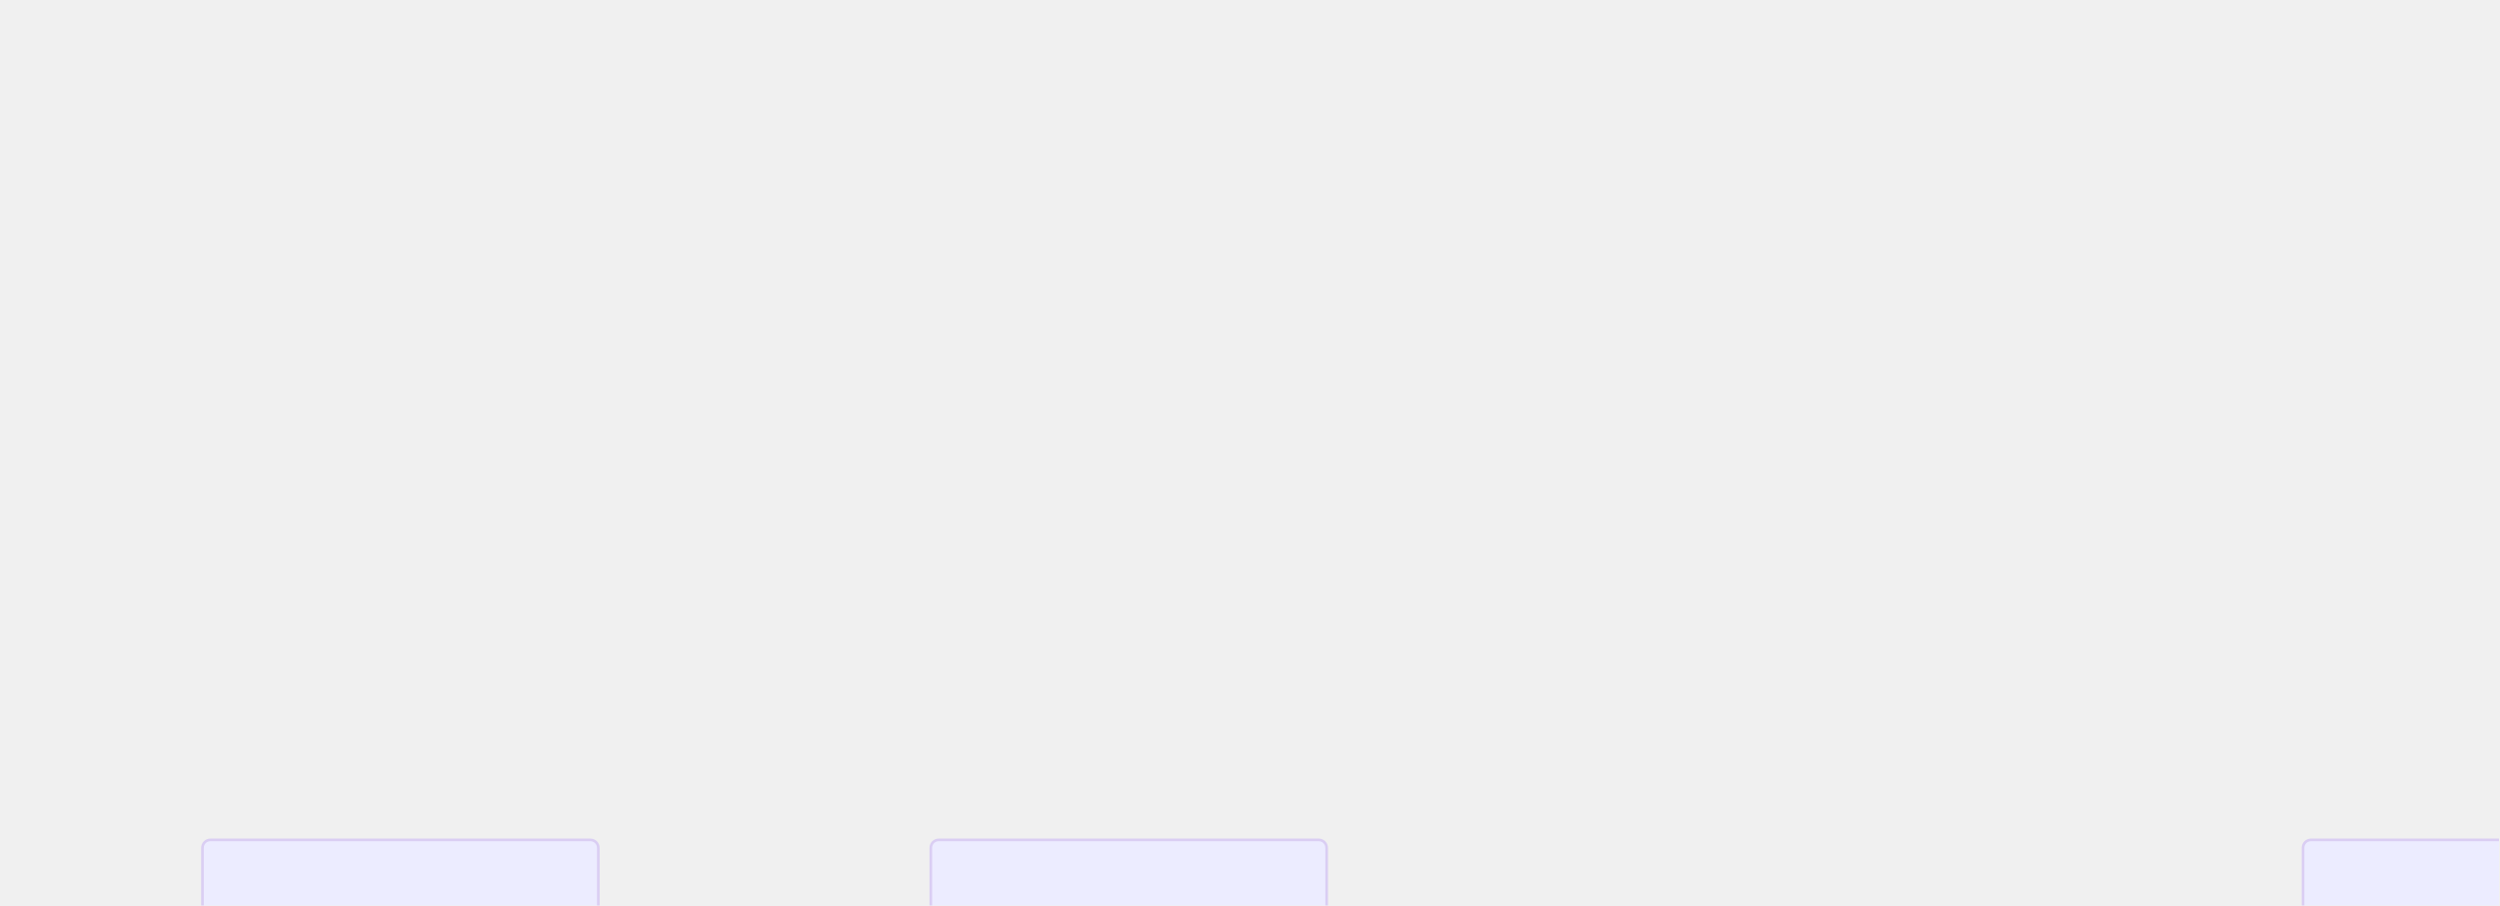
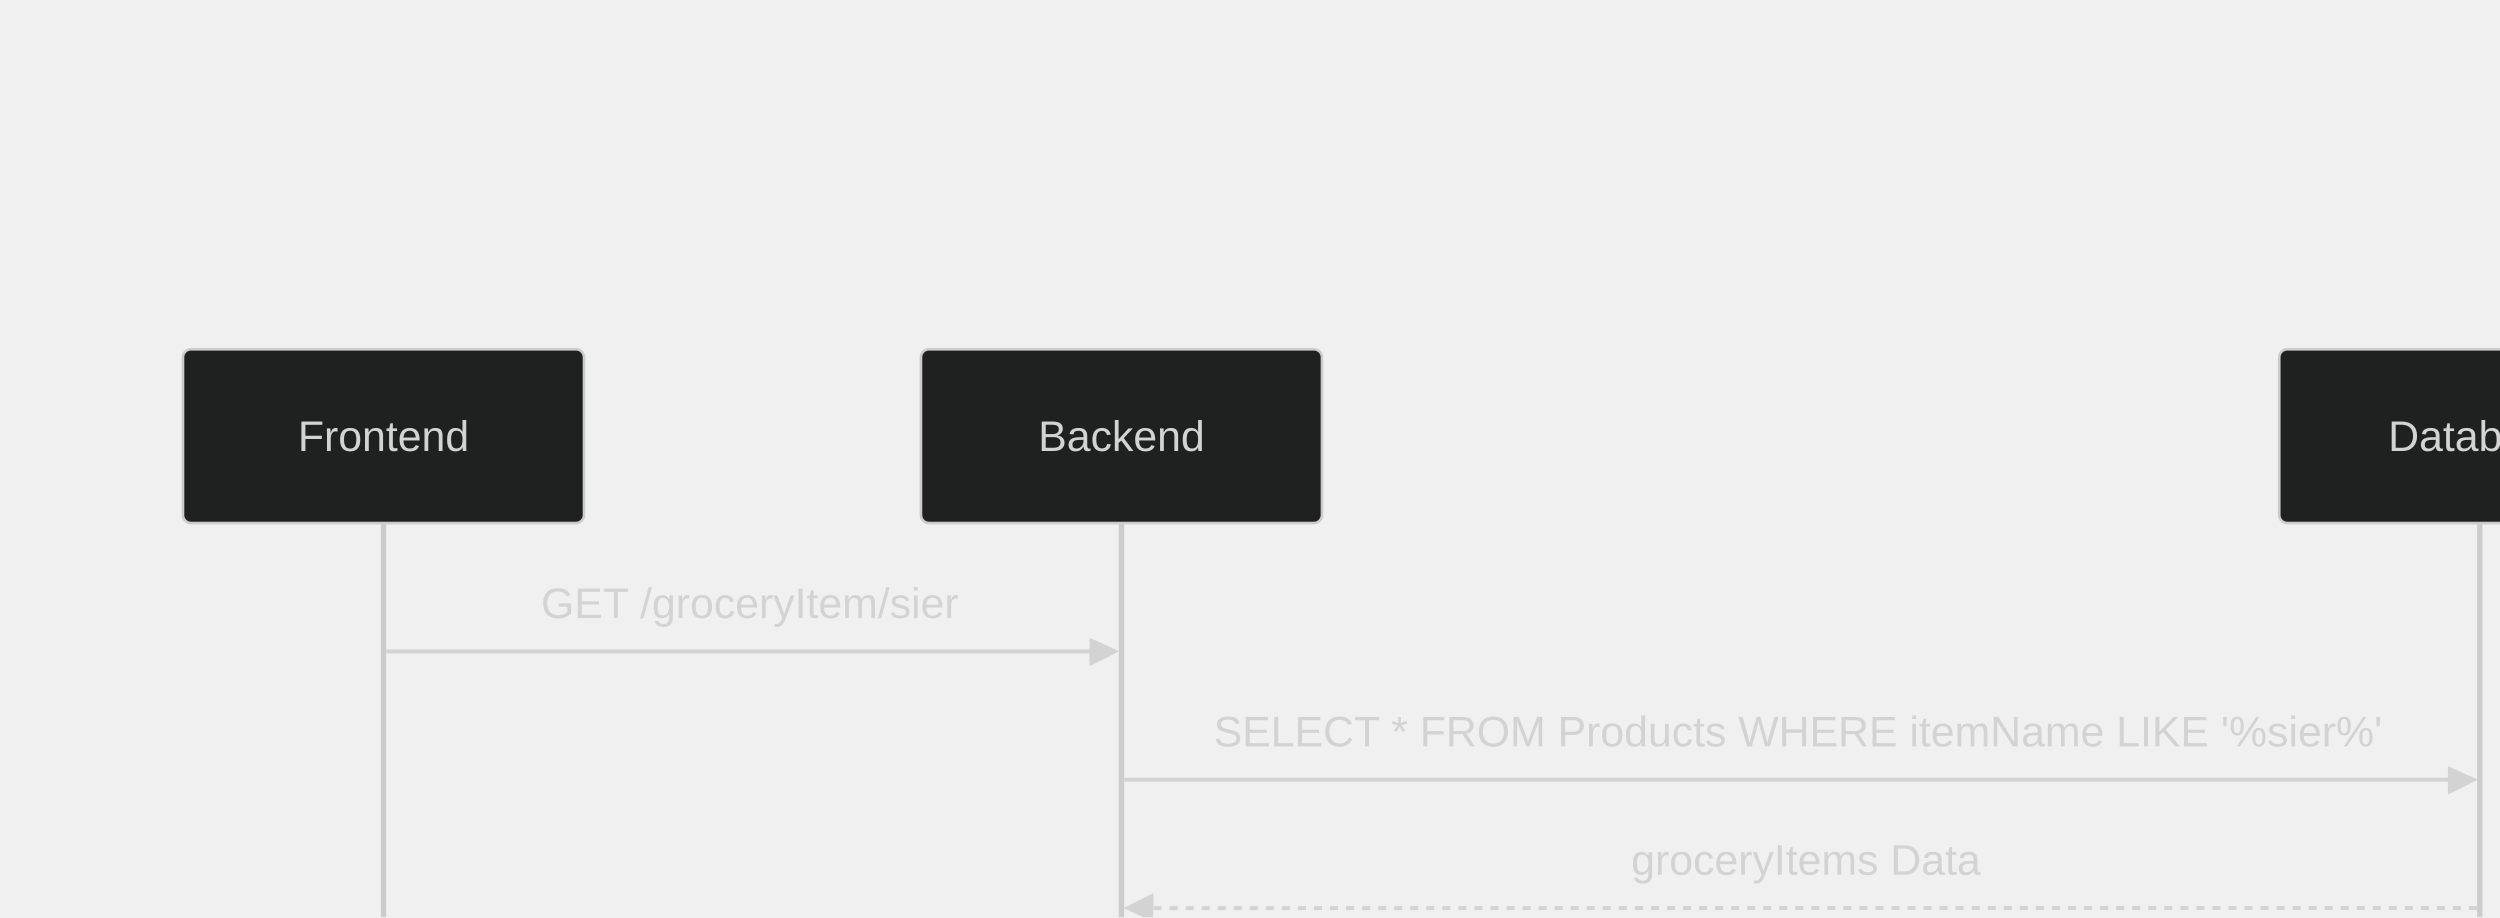
- <svg xmlns="http://www.w3.org/2000/svg" aria-roledescription="sequence" role="graphics-document document" style="overflow: hidden; max-width: 100%;" width="100%" id="graph-799" height="100%">
+ <svg xmlns="http://www.w3.org/2000/svg" aria-roledescription="sequence" role="graphics-document document" style="overflow: hidden; max-width: 100%;" width="100%" id="graph-11" height="100%">
  <defs>
    <symbol height="24" width="24" id="computer">
      <path d="M2 2v13h20v-13h-20zm18 11h-16v-9h16v9zm-10.228 6l.466-1h3.524l.467 1h-4.457zm14.228 3h-24l2-6h2.104l-1.33 4h18.45l-1.297-4h2.073l2 6zm-5-10h-14v-7h14v7z" transform="scale(.5)" />
    </symbol>
  </defs>
  <defs>
    <symbol clip-rule="evenodd" fill-rule="evenodd" id="database">
      <path d="M12.258.001l.256.004.255.005.253.008.251.01.249.012.247.015.246.016.242.019.241.02.239.023.236.024.233.027.231.028.229.031.225.032.223.034.22.036.217.038.214.04.211.041.208.043.205.045.201.046.198.048.194.05.191.051.187.053.183.054.18.056.175.057.172.059.168.06.163.061.16.063.155.064.15.066.074.033.073.033.071.034.07.034.069.035.068.035.067.035.066.035.064.036.064.036.062.036.06.036.06.037.058.037.058.037.055.038.055.038.053.038.052.038.051.039.05.039.048.039.047.039.045.04.044.04.043.04.041.04.04.041.039.041.037.041.036.041.034.041.033.042.032.042.03.042.029.042.027.042.026.043.024.043.023.043.021.043.02.043.018.044.017.043.015.044.013.044.012.044.011.045.009.044.007.045.006.045.004.045.002.045.001.045v17l-.001.045-.002.045-.004.045-.006.045-.007.045-.009.044-.011.045-.012.044-.013.044-.015.044-.017.043-.018.044-.02.043-.021.043-.023.043-.024.043-.026.043-.027.042-.029.042-.03.042-.032.042-.033.042-.034.041-.036.041-.037.041-.039.041-.04.041-.041.04-.043.04-.044.04-.045.04-.047.039-.048.039-.05.039-.051.039-.052.038-.053.038-.055.038-.055.038-.058.037-.058.037-.06.037-.06.036-.062.036-.064.036-.064.036-.066.035-.067.035-.068.035-.069.035-.07.034-.071.034-.073.033-.074.033-.15.066-.155.064-.16.063-.163.061-.168.06-.172.059-.175.057-.18.056-.183.054-.187.053-.191.051-.194.05-.198.048-.201.046-.205.045-.208.043-.211.041-.214.04-.217.038-.22.036-.223.034-.225.032-.229.031-.231.028-.233.027-.236.024-.239.023-.241.02-.242.019-.246.016-.247.015-.249.012-.251.01-.253.008-.255.005-.256.004-.258.001-.258-.001-.256-.004-.255-.005-.253-.008-.251-.01-.249-.012-.247-.015-.245-.016-.243-.019-.241-.02-.238-.023-.236-.024-.234-.027-.231-.028-.228-.031-.226-.032-.223-.034-.22-.036-.217-.038-.214-.04-.211-.041-.208-.043-.204-.045-.201-.046-.198-.048-.195-.05-.19-.051-.187-.053-.184-.054-.179-.056-.176-.057-.172-.059-.167-.06-.164-.061-.159-.063-.155-.064-.151-.066-.074-.033-.072-.033-.072-.034-.07-.034-.069-.035-.068-.035-.067-.035-.066-.035-.064-.036-.063-.036-.062-.036-.061-.036-.06-.037-.058-.037-.057-.037-.056-.038-.055-.038-.053-.038-.052-.038-.051-.039-.049-.039-.049-.039-.046-.039-.046-.04-.044-.04-.043-.04-.041-.04-.04-.041-.039-.041-.037-.041-.036-.041-.034-.041-.033-.042-.032-.042-.03-.042-.029-.042-.027-.042-.026-.043-.024-.043-.023-.043-.021-.043-.02-.043-.018-.044-.017-.043-.015-.044-.013-.044-.012-.044-.011-.045-.009-.044-.007-.045-.006-.045-.004-.045-.002-.045-.001-.045v-17l.001-.045.002-.045.004-.045.006-.045.007-.045.009-.044.011-.045.012-.044.013-.044.015-.044.017-.043.018-.044.02-.043.021-.043.023-.043.024-.043.026-.043.027-.042.029-.042.03-.042.032-.042.033-.042.034-.041.036-.041.037-.041.039-.041.04-.041.041-.04.043-.04.044-.04.046-.04.046-.039.049-.039.049-.039.051-.039.052-.038.053-.038.055-.038.056-.038.057-.037.058-.037.06-.037.061-.036.062-.036.063-.036.064-.036.066-.035.067-.035.068-.035.069-.035.07-.034.072-.034.072-.033.074-.033.151-.066.155-.064.159-.063.164-.061.167-.06.172-.059.176-.057.179-.056.184-.054.187-.053.19-.051.195-.05.198-.048.201-.046.204-.045.208-.043.211-.041.214-.04.217-.038.22-.036.223-.034.226-.032.228-.031.231-.028.234-.027.236-.024.238-.023.241-.02.243-.019.245-.016.247-.015.249-.012.251-.01.253-.008.255-.005.256-.004.258-.001.258.001zm-9.258 20.499v.01l.001.021.003.021.004.022.005.021.006.022.007.022.009.023.01.022.011.023.012.023.013.023.015.023.016.024.017.023.018.024.019.024.021.024.022.025.023.024.024.025.052.049.056.05.061.051.066.051.07.051.075.051.079.052.084.052.088.052.092.052.097.052.102.051.105.052.11.052.114.051.119.051.123.051.127.05.131.05.135.05.139.048.144.049.147.047.152.047.155.047.16.045.163.045.167.043.171.043.176.041.178.041.183.039.187.039.19.037.194.035.197.035.202.033.204.031.209.03.212.029.216.027.219.025.222.024.226.021.23.02.233.018.236.016.24.015.243.012.246.01.249.008.253.005.256.004.259.001.26-.001.257-.004.254-.005.25-.008.247-.011.244-.012.241-.014.237-.016.233-.018.231-.021.226-.021.224-.024.22-.026.216-.027.212-.028.21-.031.205-.031.202-.034.198-.034.194-.036.191-.037.187-.039.183-.04.179-.04.175-.042.172-.043.168-.044.163-.045.16-.046.155-.046.152-.047.148-.048.143-.049.139-.049.136-.05.131-.05.126-.05.123-.051.118-.052.114-.051.11-.052.106-.052.101-.052.096-.052.092-.052.088-.053.083-.051.079-.052.074-.052.07-.051.065-.051.06-.051.056-.05.051-.05.023-.024.023-.025.021-.024.02-.024.019-.024.018-.024.017-.024.015-.023.014-.024.013-.023.012-.023.01-.023.01-.022.008-.022.006-.022.006-.022.004-.022.004-.021.001-.021.001-.021v-4.127l-.077.055-.08.053-.083.054-.085.053-.087.052-.09.052-.093.051-.095.05-.097.05-.1.049-.102.049-.105.048-.106.047-.109.047-.111.046-.114.045-.115.045-.118.044-.12.043-.122.042-.124.042-.126.041-.128.04-.13.04-.132.038-.134.038-.135.037-.138.037-.139.035-.142.035-.143.034-.144.033-.147.032-.148.031-.15.03-.151.03-.153.029-.154.027-.156.027-.158.026-.159.025-.161.024-.162.023-.163.022-.165.021-.166.02-.167.019-.169.018-.169.017-.171.016-.173.015-.173.014-.175.013-.175.012-.177.011-.178.01-.179.008-.179.008-.181.006-.182.005-.182.004-.184.003-.184.002h-.37l-.184-.002-.184-.003-.182-.004-.182-.005-.181-.006-.179-.008-.179-.008-.178-.01-.176-.011-.176-.012-.175-.013-.173-.014-.172-.015-.171-.016-.17-.017-.169-.018-.167-.019-.166-.02-.165-.021-.163-.022-.162-.023-.161-.024-.159-.025-.157-.026-.156-.027-.155-.027-.153-.029-.151-.03-.15-.03-.148-.031-.146-.032-.145-.033-.143-.034-.141-.035-.14-.035-.137-.037-.136-.037-.134-.038-.132-.038-.13-.04-.128-.04-.126-.041-.124-.042-.122-.042-.12-.044-.117-.043-.116-.045-.113-.045-.112-.046-.109-.047-.106-.047-.105-.048-.102-.049-.1-.049-.097-.05-.095-.05-.093-.052-.09-.051-.087-.052-.085-.053-.083-.054-.08-.054-.077-.054v4.127zm0-5.654v.011l.001.021.003.021.004.021.005.022.006.022.007.022.009.022.01.022.011.023.012.023.013.023.015.024.016.023.017.024.018.024.019.024.021.024.022.024.023.025.024.024.052.05.056.05.061.05.066.051.07.051.075.052.079.051.084.052.088.052.092.052.097.052.102.052.105.052.11.051.114.051.119.052.123.05.127.051.131.05.135.049.139.049.144.048.147.048.152.047.155.046.16.045.163.045.167.044.171.042.176.042.178.04.183.04.187.038.19.037.194.036.197.034.202.033.204.032.209.03.212.028.216.027.219.025.222.024.226.022.23.02.233.018.236.016.24.014.243.012.246.01.249.008.253.006.256.003.259.001.26-.001.257-.003.254-.006.25-.008.247-.01.244-.012.241-.015.237-.016.233-.018.231-.02.226-.022.224-.024.22-.025.216-.027.212-.029.21-.03.205-.032.202-.033.198-.035.194-.036.191-.037.187-.039.183-.039.179-.041.175-.042.172-.043.168-.044.163-.045.16-.045.155-.047.152-.047.148-.048.143-.048.139-.05.136-.049.131-.05.126-.051.123-.051.118-.051.114-.052.11-.052.106-.052.101-.052.096-.052.092-.052.088-.052.083-.052.079-.052.074-.051.07-.052.065-.051.06-.05.056-.051.051-.049.023-.025.023-.024.021-.025.02-.024.019-.024.018-.024.017-.024.015-.023.014-.023.013-.024.012-.022.01-.023.01-.023.008-.022.006-.022.006-.022.004-.021.004-.022.001-.021.001-.021v-4.139l-.077.054-.08.054-.083.054-.085.052-.087.053-.09.051-.093.051-.095.051-.097.05-.1.049-.102.049-.105.048-.106.047-.109.047-.111.046-.114.045-.115.044-.118.044-.12.044-.122.042-.124.042-.126.041-.128.04-.13.039-.132.039-.134.038-.135.037-.138.036-.139.036-.142.035-.143.033-.144.033-.147.033-.148.031-.15.03-.151.03-.153.028-.154.028-.156.027-.158.026-.159.025-.161.024-.162.023-.163.022-.165.021-.166.02-.167.019-.169.018-.169.017-.171.016-.173.015-.173.014-.175.013-.175.012-.177.011-.178.009-.179.009-.179.007-.181.007-.182.005-.182.004-.184.003-.184.002h-.37l-.184-.002-.184-.003-.182-.004-.182-.005-.181-.007-.179-.007-.179-.009-.178-.009-.176-.011-.176-.012-.175-.013-.173-.014-.172-.015-.171-.016-.17-.017-.169-.018-.167-.019-.166-.02-.165-.021-.163-.022-.162-.023-.161-.024-.159-.025-.157-.026-.156-.027-.155-.028-.153-.028-.151-.03-.15-.03-.148-.031-.146-.033-.145-.033-.143-.033-.141-.035-.14-.036-.137-.036-.136-.037-.134-.038-.132-.039-.13-.039-.128-.04-.126-.041-.124-.042-.122-.043-.12-.043-.117-.044-.116-.044-.113-.046-.112-.046-.109-.046-.106-.047-.105-.048-.102-.049-.1-.049-.097-.05-.095-.051-.093-.051-.09-.051-.087-.053-.085-.052-.083-.054-.08-.054-.077-.054v4.139zm0-5.666v.011l.001.02.003.022.004.021.005.022.006.021.007.022.009.023.01.022.011.023.012.023.013.023.015.023.016.024.017.024.018.023.019.024.021.025.022.024.023.024.024.025.052.05.056.05.061.05.066.051.07.051.075.052.079.051.084.052.088.052.092.052.097.052.102.052.105.051.11.052.114.051.119.051.123.051.127.05.131.05.135.05.139.049.144.048.147.048.152.047.155.046.16.045.163.045.167.043.171.043.176.042.178.04.183.04.187.038.19.037.194.036.197.034.202.033.204.032.209.03.212.028.216.027.219.025.222.024.226.021.23.02.233.018.236.017.24.014.243.012.246.01.249.008.253.006.256.003.259.001.26-.001.257-.003.254-.006.25-.008.247-.01.244-.013.241-.014.237-.016.233-.018.231-.02.226-.022.224-.024.22-.025.216-.027.212-.029.21-.03.205-.032.202-.033.198-.035.194-.036.191-.037.187-.039.183-.039.179-.041.175-.042.172-.043.168-.044.163-.045.16-.045.155-.047.152-.047.148-.048.143-.049.139-.049.136-.049.131-.051.126-.05.123-.051.118-.052.114-.051.11-.052.106-.052.101-.052.096-.052.092-.052.088-.052.083-.052.079-.052.074-.052.07-.051.065-.051.06-.051.056-.05.051-.049.023-.025.023-.025.021-.024.02-.024.019-.024.018-.024.017-.024.015-.023.014-.024.013-.023.012-.023.01-.022.01-.023.008-.022.006-.022.006-.022.004-.022.004-.021.001-.021.001-.021v-4.153l-.077.054-.08.054-.083.053-.085.053-.087.053-.09.051-.093.051-.095.051-.097.05-.1.049-.102.048-.105.048-.106.048-.109.046-.111.046-.114.046-.115.044-.118.044-.12.043-.122.043-.124.042-.126.041-.128.04-.13.039-.132.039-.134.038-.135.037-.138.036-.139.036-.142.034-.143.034-.144.033-.147.032-.148.032-.15.03-.151.03-.153.028-.154.028-.156.027-.158.026-.159.024-.161.024-.162.023-.163.023-.165.021-.166.02-.167.019-.169.018-.169.017-.171.016-.173.015-.173.014-.175.013-.175.012-.177.01-.178.01-.179.009-.179.007-.181.006-.182.006-.182.004-.184.003-.184.001-.185.001-.185-.001-.184-.001-.184-.003-.182-.004-.182-.006-.181-.006-.179-.007-.179-.009-.178-.01-.176-.01-.176-.012-.175-.013-.173-.014-.172-.015-.171-.016-.17-.017-.169-.018-.167-.019-.166-.02-.165-.021-.163-.023-.162-.023-.161-.024-.159-.024-.157-.026-.156-.027-.155-.028-.153-.028-.151-.03-.15-.03-.148-.032-.146-.032-.145-.033-.143-.034-.141-.034-.14-.036-.137-.036-.136-.037-.134-.038-.132-.039-.13-.039-.128-.041-.126-.041-.124-.041-.122-.043-.12-.043-.117-.044-.116-.044-.113-.046-.112-.046-.109-.046-.106-.048-.105-.048-.102-.048-.1-.05-.097-.049-.095-.051-.093-.051-.09-.052-.087-.052-.085-.053-.083-.053-.08-.054-.077-.054v4.153zm8.74-8.179l-.257.004-.254.005-.25.008-.247.011-.244.012-.241.014-.237.016-.233.018-.231.021-.226.022-.224.023-.22.026-.216.027-.212.028-.21.031-.205.032-.202.033-.198.034-.194.036-.191.038-.187.038-.183.04-.179.041-.175.042-.172.043-.168.043-.163.045-.16.046-.155.046-.152.048-.148.048-.143.048-.139.049-.136.05-.131.05-.126.051-.123.051-.118.051-.114.052-.11.052-.106.052-.101.052-.096.052-.092.052-.088.052-.083.052-.079.052-.074.051-.07.052-.065.051-.06.05-.056.05-.051.05-.023.025-.023.024-.021.024-.02.025-.019.024-.018.024-.017.023-.015.024-.014.023-.013.023-.012.023-.01.023-.01.022-.008.022-.006.023-.006.021-.004.022-.004.021-.001.021-.001.021.001.021.001.021.004.021.004.022.006.021.006.023.008.022.01.022.01.023.012.023.013.023.014.023.015.024.017.023.018.024.019.024.02.025.021.024.023.024.023.025.051.05.056.05.06.05.065.051.07.052.074.051.079.052.083.052.088.052.092.052.096.052.101.052.106.052.11.052.114.052.118.051.123.051.126.051.131.05.136.05.139.049.143.048.148.048.152.048.155.046.16.046.163.045.168.043.172.043.175.042.179.041.183.04.187.038.191.038.194.036.198.034.202.033.205.032.21.031.212.028.216.027.22.026.224.023.226.022.231.021.233.018.237.016.241.014.244.012.247.011.25.008.254.005.257.004.26.001.26-.001.257-.004.254-.005.25-.008.247-.011.244-.012.241-.014.237-.016.233-.018.231-.021.226-.022.224-.023.22-.026.216-.027.212-.028.21-.031.205-.032.202-.033.198-.034.194-.036.191-.038.187-.038.183-.04.179-.041.175-.042.172-.043.168-.043.163-.045.16-.046.155-.046.152-.048.148-.048.143-.048.139-.049.136-.05.131-.05.126-.051.123-.051.118-.051.114-.052.11-.052.106-.052.101-.052.096-.052.092-.052.088-.052.083-.052.079-.052.074-.051.07-.052.065-.051.06-.05.056-.05.051-.05.023-.025.023-.024.021-.024.02-.025.019-.024.018-.024.017-.023.015-.024.014-.023.013-.023.012-.023.01-.023.01-.022.008-.022.006-.023.006-.021.004-.022.004-.021.001-.021.001-.021-.001-.021-.001-.021-.004-.021-.004-.022-.006-.021-.006-.023-.008-.022-.01-.022-.01-.023-.012-.023-.013-.023-.014-.023-.015-.024-.017-.023-.018-.024-.019-.024-.02-.025-.021-.024-.023-.024-.023-.025-.051-.05-.056-.05-.06-.05-.065-.051-.07-.052-.074-.051-.079-.052-.083-.052-.088-.052-.092-.052-.096-.052-.101-.052-.106-.052-.11-.052-.114-.052-.118-.051-.123-.051-.126-.051-.131-.05-.136-.05-.139-.049-.143-.048-.148-.048-.152-.048-.155-.046-.16-.046-.163-.045-.168-.043-.172-.043-.175-.042-.179-.041-.183-.04-.187-.038-.191-.038-.194-.036-.198-.034-.202-.033-.205-.032-.21-.031-.212-.028-.216-.027-.22-.026-.224-.023-.226-.022-.231-.021-.233-.018-.237-.016-.241-.014-.244-.012-.247-.011-.25-.008-.254-.005-.257-.004-.26-.001-.26.001z" transform="scale(.5)" />
    </symbol>
  </defs>
  <defs>
    <symbol height="24" width="24" id="clock">
      <path d="M12 2c5.514 0 10 4.486 10 10s-4.486 10-10 10-10-4.486-10-10 4.486-10 10-10zm0-2c-6.627 0-12 5.373-12 12s5.373 12 12 12 12-5.373 12-12-5.373-12-12-12zm5.848 12.459c.202.038.202.333.001.372-1.907.361-6.045 1.111-6.547 1.111-.719 0-1.301-.582-1.301-1.301 0-.512.77-5.447 1.125-7.445.034-.192.312-.181.343.014l.985 6.238 5.394 1.011z" transform="scale(.5)" />
    </symbol>
  </defs>
  <defs>
    <marker orient="auto-start-reverse" markerHeight="12" markerWidth="12" markerUnits="userSpaceOnUse" refY="5" refX="7.9" id="arrowhead">
      <path d="M -1 0 L 10 5 L 0 10 z" />
    </marker>
  </defs>
  <defs>
    <marker refY="4.5" refX="4" orient="auto" markerHeight="8" markerWidth="15" id="crosshead">
      <path style="stroke-dasharray: 0, 0;" d="M 1,2 L 6,7 M 6,2 L 1,7" stroke-width="1pt" stroke="#000000" fill="none" />
    </marker>
  </defs>
  <defs>
    <marker orient="auto" markerHeight="28" markerWidth="20" refY="7" refX="15.5" id="filled-head">
      <path d="M 18,7 L9,13 L14,7 L9,1 Z" />
    </marker>
  </defs>
  <defs>
    <marker orient="auto" markerHeight="40" markerWidth="60" refY="15" refX="15" id="sequencenumber">
      <circle r="6" cy="15" cx="15" />
    </marker>
  </defs>
-   <g id="viewport-20250329122741631" class="svg-pan-zoom_viewport" transform="matrix(0.6038849,0,0,0.6038849,46.33618,192.1196)" style="transform: matrix(0.603885, 0, 0, 0.603885, 46.3362, 192.12);">
+   <g id="viewport-20250329153438382" class="svg-pan-zoom_viewport" transform="matrix(0.8456808,0,0,0.8456808,57.86778,110.4601)" style="transform: matrix(0.845681, 0, 0, 0.845681, 57.8678, 110.46);">
    <g>
-       <rect class="actor actor-bottom" ry="3" rx="3" name="Database" height="65" width="150" stroke="#666" fill="#eaeaea" y="277" x="796" />
-       <text style="text-anchor: middle; font-size: 16px; font-weight: 400;" class="actor actor-box" alignment-baseline="central" dominant-baseline="central" y="309.5" x="871">
-         <tspan dy="0" x="871">Database</tspan>
+       <rect class="actor actor-bottom" ry="3" rx="3" name="Database" height="65" width="150" stroke="#666" fill="#eaeaea" y="277" x="784" />
+       <text style="text-anchor: middle; font-size: 16px; font-weight: 400;" class="actor actor-box" alignment-baseline="central" dominant-baseline="central" y="309.5" x="859">
+         <tspan dy="0" x="859">Database</tspan>
      </text>
    </g>
    <g>
      <rect class="actor actor-bottom" ry="3" rx="3" name="Backend" height="65" width="150" stroke="#666" fill="#eaeaea" y="277" x="276" />
      <text style="text-anchor: middle; font-size: 16px; font-weight: 400;" class="actor actor-box" alignment-baseline="central" dominant-baseline="central" y="309.5" x="351">
        <tspan dy="0" x="351">Backend</tspan>
      </text>
    </g>
    <g>
      <rect class="actor actor-bottom" ry="3" rx="3" name="Frontend" height="65" width="150" stroke="#666" fill="#eaeaea" y="277" x="0" />
      <text style="text-anchor: middle; font-size: 16px; font-weight: 400;" class="actor actor-box" alignment-baseline="central" dominant-baseline="central" y="309.5" x="75">
        <tspan dy="0" x="75">Frontend</tspan>
      </text>
    </g>
    <g>
-       <line name="Database" stroke="#999" stroke-width="0.5px" class="actor-line 200" y2="277" x2="871" y1="65" x1="871" id="actor293" />
-       <g id="root-293">
-         <rect class="actor actor-top" ry="3" rx="3" name="Database" height="65" width="150" stroke="#666" fill="#eaeaea" y="0" x="796" />
-         <text style="text-anchor: middle; font-size: 16px; font-weight: 400;" class="actor actor-box" alignment-baseline="central" dominant-baseline="central" y="32.5" x="871">
-           <tspan dy="0" x="871">Database</tspan>
+       <line name="Database" stroke="#999" stroke-width="0.5px" class="actor-line 200" y2="277" x2="859" y1="65" x1="859" id="actor32" />
+       <g id="root-32">
+         <rect class="actor actor-top" ry="3" rx="3" name="Database" height="65" width="150" stroke="#666" fill="#eaeaea" y="0" x="784" />
+         <text style="text-anchor: middle; font-size: 16px; font-weight: 400;" class="actor actor-box" alignment-baseline="central" dominant-baseline="central" y="32.5" x="859">
+           <tspan dy="0" x="859">Database</tspan>
        </text>
      </g>
    </g>
    <g>
-       <line name="Backend" stroke="#999" stroke-width="0.5px" class="actor-line 200" y2="277" x2="351" y1="65" x1="351" id="actor292" />
-       <g id="root-292">
+       <line name="Backend" stroke="#999" stroke-width="0.5px" class="actor-line 200" y2="277" x2="351" y1="65" x1="351" id="actor31" />
+       <g id="root-31">
        <rect class="actor actor-top" ry="3" rx="3" name="Backend" height="65" width="150" stroke="#666" fill="#eaeaea" y="0" x="276" />
        <text style="text-anchor: middle; font-size: 16px; font-weight: 400;" class="actor actor-box" alignment-baseline="central" dominant-baseline="central" y="32.5" x="351">
          <tspan dy="0" x="351">Backend</tspan>
        </text>
      </g>
    </g>
    <g>
-       <line name="Frontend" stroke="#999" stroke-width="0.5px" class="actor-line 200" y2="277" x2="75" y1="65" x1="75" id="actor291" />
-       <g id="root-291">
+       <line name="Frontend" stroke="#999" stroke-width="0.5px" class="actor-line 200" y2="277" x2="75" y1="65" x1="75" id="actor30" />
+       <g id="root-30">
        <rect class="actor actor-top" ry="3" rx="3" name="Frontend" height="65" width="150" stroke="#666" fill="#eaeaea" y="0" x="0" />
        <text style="text-anchor: middle; font-size: 16px; font-weight: 400;" class="actor actor-box" alignment-baseline="central" dominant-baseline="central" y="32.5" x="75">
          <tspan dy="0" x="75">Frontend</tspan>
        </text>
      </g>
    </g>
-     <style>#graph-799{font-family:"trebuchet ms",verdana,arial,sans-serif;font-size:16px;fill:#333;}@keyframes edge-animation-frame{from{stroke-dashoffset:0;}}@keyframes dash{to{stroke-dashoffset:0;}}#graph-799 .edge-animation-slow{stroke-dasharray:9,5!important;stroke-dashoffset:900;animation:dash 50s linear infinite;stroke-linecap:round;}#graph-799 .edge-animation-fast{stroke-dasharray:9,5!important;stroke-dashoffset:900;animation:dash 20s linear infinite;stroke-linecap:round;}#graph-799 .error-icon{fill:#552222;}#graph-799 .error-text{fill:#552222;stroke:#552222;}#graph-799 .edge-thickness-normal{stroke-width:1px;}#graph-799 .edge-thickness-thick{stroke-width:3.5px;}#graph-799 .edge-pattern-solid{stroke-dasharray:0;}#graph-799 .edge-thickness-invisible{stroke-width:0;fill:none;}#graph-799 .edge-pattern-dashed{stroke-dasharray:3;}#graph-799 .edge-pattern-dotted{stroke-dasharray:2;}#graph-799 .marker{fill:#333333;stroke:#333333;}#graph-799 .marker.cross{stroke:#333333;}#graph-799 svg{font-family:"trebuchet ms",verdana,arial,sans-serif;font-size:16px;}#graph-799 p{margin:0;}#graph-799 .actor{stroke:hsl(259.626, 59.777%, 87.902%);fill:#ECECFF;}#graph-799 text.actor&gt;tspan{fill:black;stroke:none;}#graph-799 .actor-line{stroke:hsl(259.626, 59.777%, 87.902%);}#graph-799 .messageLine0{stroke-width:1.5;stroke-dasharray:none;stroke:#333;}#graph-799 .messageLine1{stroke-width:1.5;stroke-dasharray:2,2;stroke:#333;}#graph-799 #arrowhead path{fill:#333;stroke:#333;}#graph-799 .sequenceNumber{fill:white;}#graph-799 #sequencenumber{fill:#333;}#graph-799 #crosshead path{fill:#333;stroke:#333;}#graph-799 .messageText{fill:#333;stroke:none;}#graph-799 .labelBox{stroke:hsl(259.626, 59.777%, 87.902%);fill:#ECECFF;}#graph-799 .labelText,#graph-799 .labelText&gt;tspan{fill:black;stroke:none;}#graph-799 .loopText,#graph-799 .loopText&gt;tspan{fill:black;stroke:none;}#graph-799 .loopLine{stroke-width:2px;stroke-dasharray:2,2;stroke:hsl(259.626, 59.777%, 87.902%);fill:hsl(259.626, 59.777%, 87.902%);}#graph-799 .note{stroke:#aaaa33;fill:#fff5ad;}#graph-799 .noteText,#graph-799 .noteText&gt;tspan{fill:black;stroke:none;}#graph-799 .activation0{fill:#f4f4f4;stroke:#666;}#graph-799 .activation1{fill:#f4f4f4;stroke:#666;}#graph-799 .activation2{fill:#f4f4f4;stroke:#666;}#graph-799 .actorPopupMenu{position:absolute;}#graph-799 .actorPopupMenuPanel{position:absolute;fill:#ECECFF;box-shadow:0px 8px 16px 0px rgba(0,0,0,0.2);filter:drop-shadow(3px 5px 2px rgb(0 0 0 / 0.4));}#graph-799 .actor-man line{stroke:hsl(259.626, 59.777%, 87.902%);fill:#ECECFF;}#graph-799 .actor-man circle,#graph-799 line{stroke:hsl(259.626, 59.777%, 87.902%);fill:#ECECFF;stroke-width:2px;}#graph-799 :root{--mermaid-font-family:"trebuchet ms",verdana,arial,sans-serif;}</style>
+     <style>#graph-11{font-family:"trebuchet ms",verdana,arial,sans-serif;font-size:16px;fill:#ccc;}@keyframes edge-animation-frame{from{stroke-dashoffset:0;}}@keyframes dash{to{stroke-dashoffset:0;}}#graph-11 .edge-animation-slow{stroke-dasharray:9,5!important;stroke-dashoffset:900;animation:dash 50s linear infinite;stroke-linecap:round;}#graph-11 .edge-animation-fast{stroke-dasharray:9,5!important;stroke-dashoffset:900;animation:dash 20s linear infinite;stroke-linecap:round;}#graph-11 .error-icon{fill:#a44141;}#graph-11 .error-text{fill:#ddd;stroke:#ddd;}#graph-11 .edge-thickness-normal{stroke-width:1px;}#graph-11 .edge-thickness-thick{stroke-width:3.5px;}#graph-11 .edge-pattern-solid{stroke-dasharray:0;}#graph-11 .edge-thickness-invisible{stroke-width:0;fill:none;}#graph-11 .edge-pattern-dashed{stroke-dasharray:3;}#graph-11 .edge-pattern-dotted{stroke-dasharray:2;}#graph-11 .marker{fill:lightgrey;stroke:lightgrey;}#graph-11 .marker.cross{stroke:lightgrey;}#graph-11 svg{font-family:"trebuchet ms",verdana,arial,sans-serif;font-size:16px;}#graph-11 p{margin:0;}#graph-11 .actor{stroke:#ccc;fill:#1f2020;}#graph-11 text.actor&gt;tspan{fill:lightgrey;stroke:none;}#graph-11 .actor-line{stroke:#ccc;}#graph-11 .messageLine0{stroke-width:1.5;stroke-dasharray:none;stroke:lightgrey;}#graph-11 .messageLine1{stroke-width:1.5;stroke-dasharray:2,2;stroke:lightgrey;}#graph-11 #arrowhead path{fill:lightgrey;stroke:lightgrey;}#graph-11 .sequenceNumber{fill:black;}#graph-11 #sequencenumber{fill:lightgrey;}#graph-11 #crosshead path{fill:lightgrey;stroke:lightgrey;}#graph-11 .messageText{fill:lightgrey;stroke:none;}#graph-11 .labelBox{stroke:#ccc;fill:#1f2020;}#graph-11 .labelText,#graph-11 .labelText&gt;tspan{fill:lightgrey;stroke:none;}#graph-11 .loopText,#graph-11 .loopText&gt;tspan{fill:lightgrey;stroke:none;}#graph-11 .loopLine{stroke-width:2px;stroke-dasharray:2,2;stroke:#ccc;fill:#ccc;}#graph-11 .note{stroke:hsl(180, 0%, 18.353%);fill:hsl(180, 1.587%, 28.353%);}#graph-11 .noteText,#graph-11 .noteText&gt;tspan{fill:rgb(183.848, 181.552, 181.552);stroke:none;}#graph-11 .activation0{fill:hsl(180, 1.587%, 28.353%);stroke:#ccc;}#graph-11 .activation1{fill:hsl(180, 1.587%, 28.353%);stroke:#ccc;}#graph-11 .activation2{fill:hsl(180, 1.587%, 28.353%);stroke:#ccc;}#graph-11 .actorPopupMenu{position:absolute;}#graph-11 .actorPopupMenuPanel{position:absolute;fill:#1f2020;box-shadow:0px 8px 16px 0px rgba(0,0,0,0.2);filter:drop-shadow(3px 5px 2px rgb(0 0 0 / 0.4));}#graph-11 .actor-man line{stroke:#ccc;fill:#1f2020;}#graph-11 .actor-man circle,#graph-11 line{stroke:#ccc;fill:#1f2020;stroke-width:2px;}#graph-11 :root{--mermaid-font-family:"trebuchet ms",verdana,arial,sans-serif;}</style>
    <g />
-     <text style="font-size: 16px; font-weight: 400;" dy="1em" class="messageText" alignment-baseline="middle" dominant-baseline="middle" text-anchor="middle" y="80" x="212">GET /groceryItems/abols</text>
+     <text style="font-size: 16px; font-weight: 400;" dy="1em" class="messageText" alignment-baseline="middle" dominant-baseline="middle" text-anchor="middle" y="80" x="212">GET /groceryItem/sier</text>
    <line style="fill: none;" marker-end="url(#arrowhead)" stroke="none" stroke-width="2" class="messageLine0" y2="113" x2="347" y1="113" x1="76" />
-     <text style="font-size: 16px; font-weight: 400;" dy="1em" class="messageText" alignment-baseline="middle" dominant-baseline="middle" text-anchor="middle" y="128" x="610">SELECT * FROM Products WHERE itemName LIKE '%abols%'</text>
-     <line style="fill: none;" marker-end="url(#arrowhead)" stroke="none" stroke-width="2" class="messageLine0" y2="161" x2="867" y1="161" x1="352" />
-     <text style="font-size: 16px; font-weight: 400;" dy="1em" class="messageText" alignment-baseline="middle" dominant-baseline="middle" text-anchor="middle" y="176" x="613">groceryItems Data</text>
-     <line style="stroke-dasharray: 3, 3; fill: none;" marker-end="url(#arrowhead)" stroke="none" stroke-width="2" class="messageLine1" y2="209" x2="355" y1="209" x1="870" />
+     <text style="font-size: 16px; font-weight: 400;" dy="1em" class="messageText" alignment-baseline="middle" dominant-baseline="middle" text-anchor="middle" y="128" x="604">SELECT * FROM Products WHERE itemName LIKE '%sier%'</text>
+     <line style="fill: none;" marker-end="url(#arrowhead)" stroke="none" stroke-width="2" class="messageLine0" y2="161" x2="855" y1="161" x1="352" />
+     <text style="font-size: 16px; font-weight: 400;" dy="1em" class="messageText" alignment-baseline="middle" dominant-baseline="middle" text-anchor="middle" y="176" x="607">groceryItems Data</text>
+     <line style="stroke-dasharray: 3, 3; fill: none;" marker-end="url(#arrowhead)" stroke="none" stroke-width="2" class="messageLine1" y2="209" x2="355" y1="209" x1="858" />
    <text style="font-size: 16px; font-weight: 400;" dy="1em" class="messageText" alignment-baseline="middle" dominant-baseline="middle" text-anchor="middle" y="224" x="215">groceryItems Data (JSON)</text>
    <line style="stroke-dasharray: 3, 3; fill: none;" marker-end="url(#arrowhead)" stroke="none" stroke-width="2" class="messageLine1" y2="257" x2="79" y1="257" x1="350" />
  </g>
</svg>
